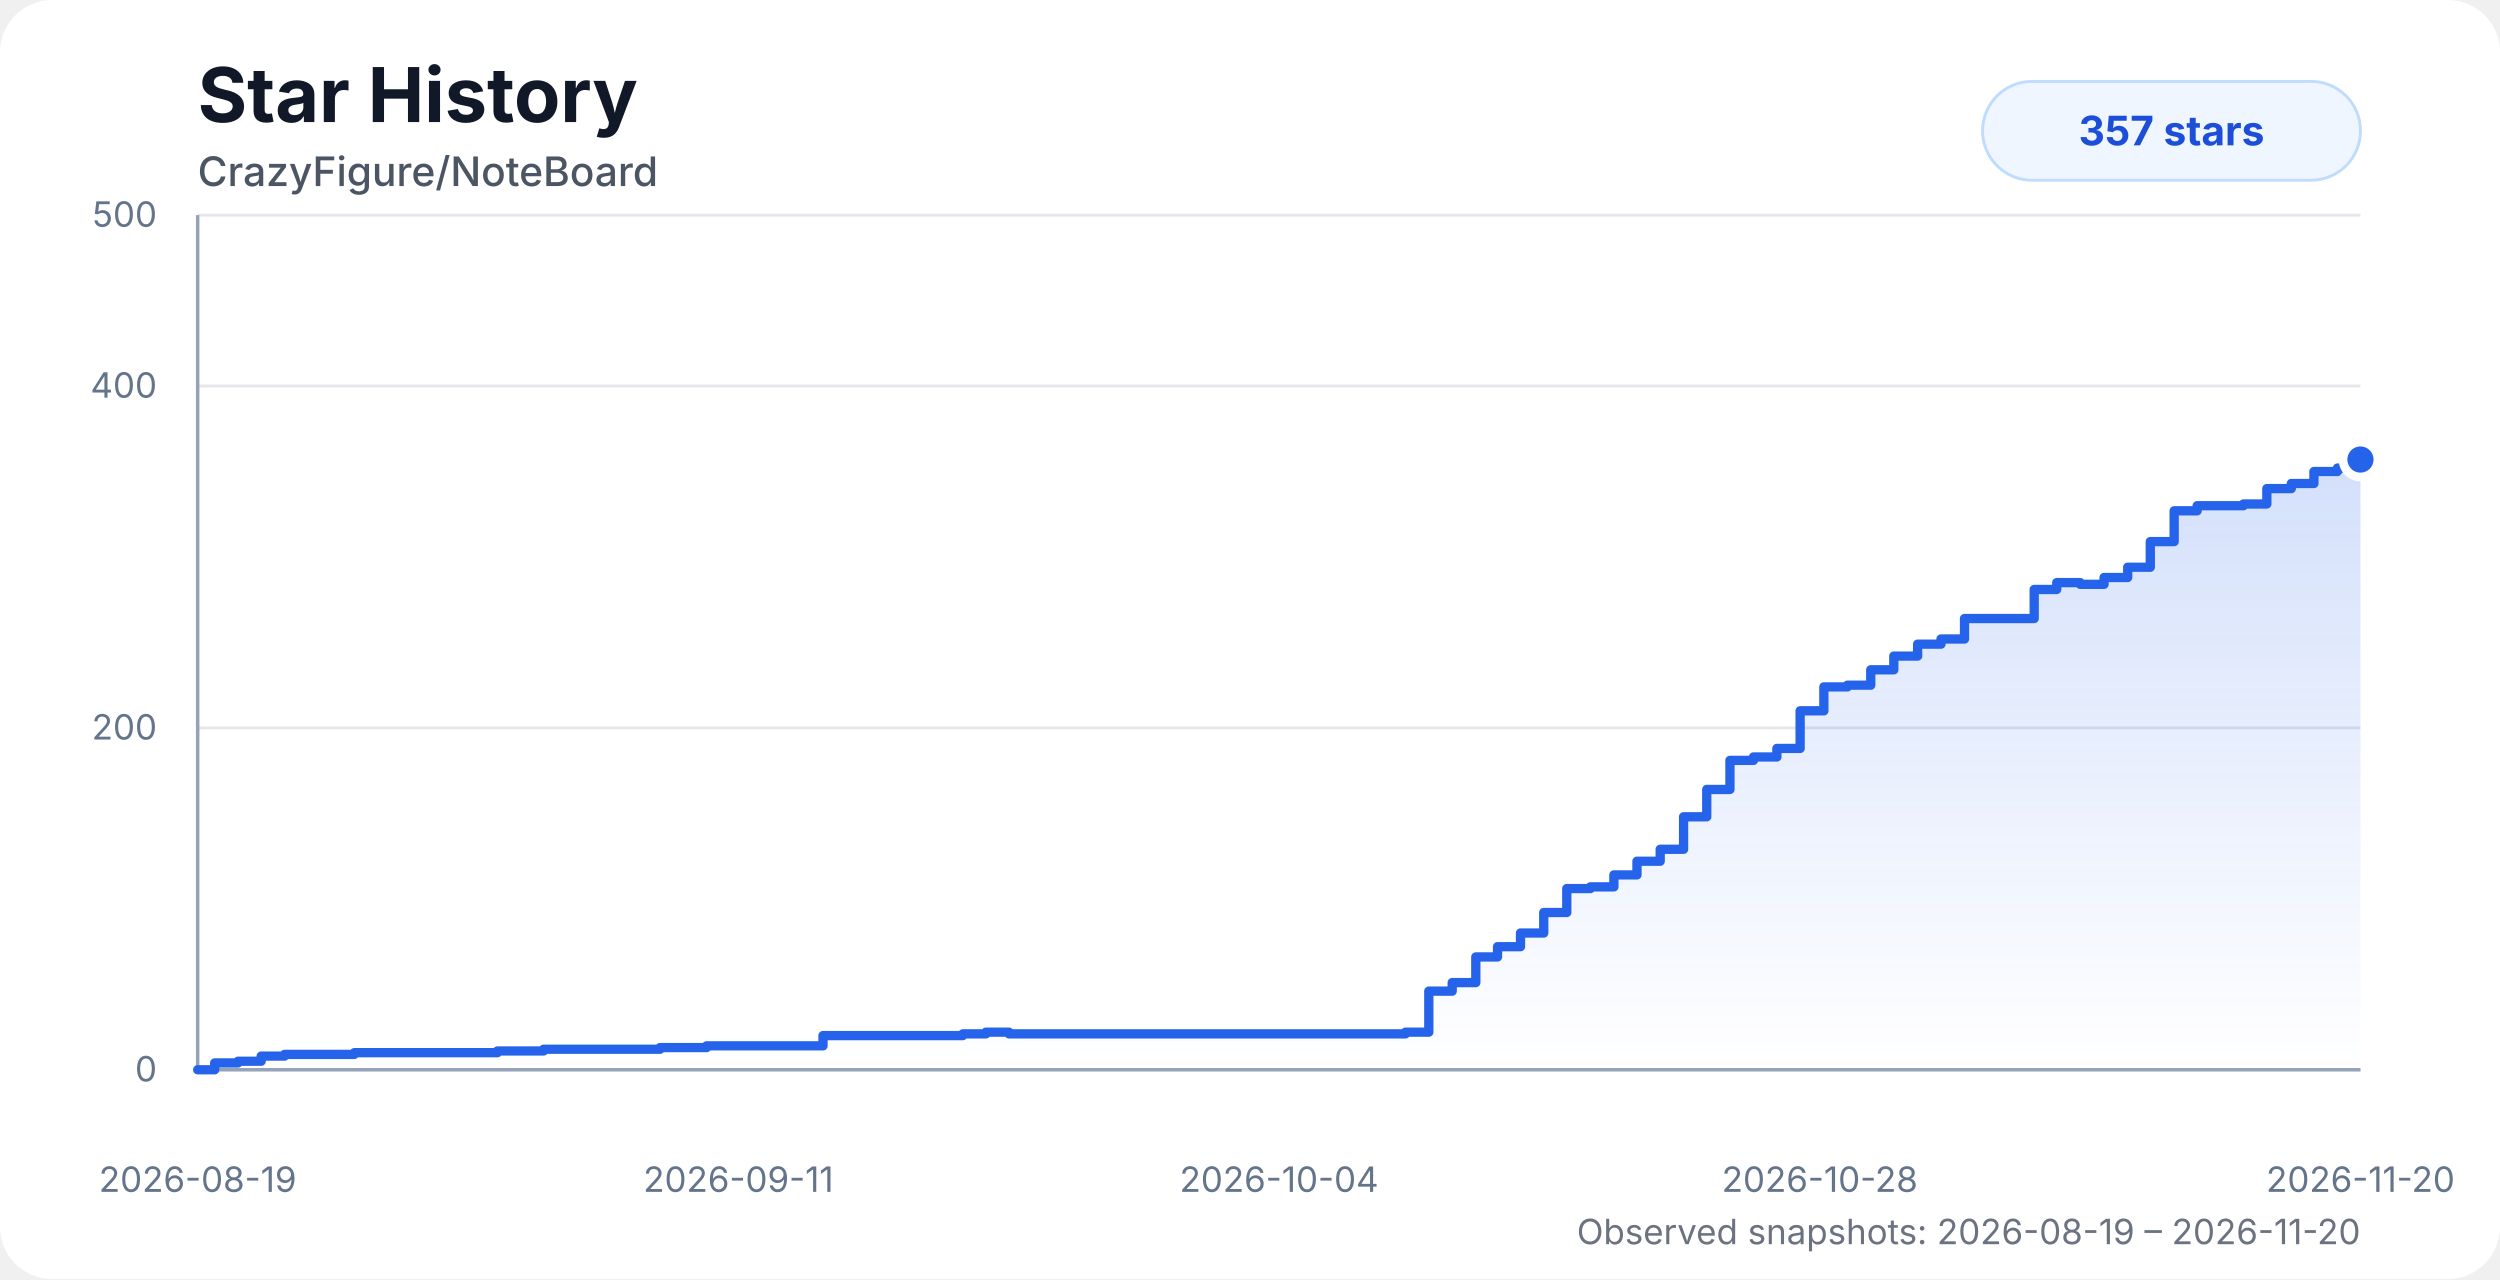
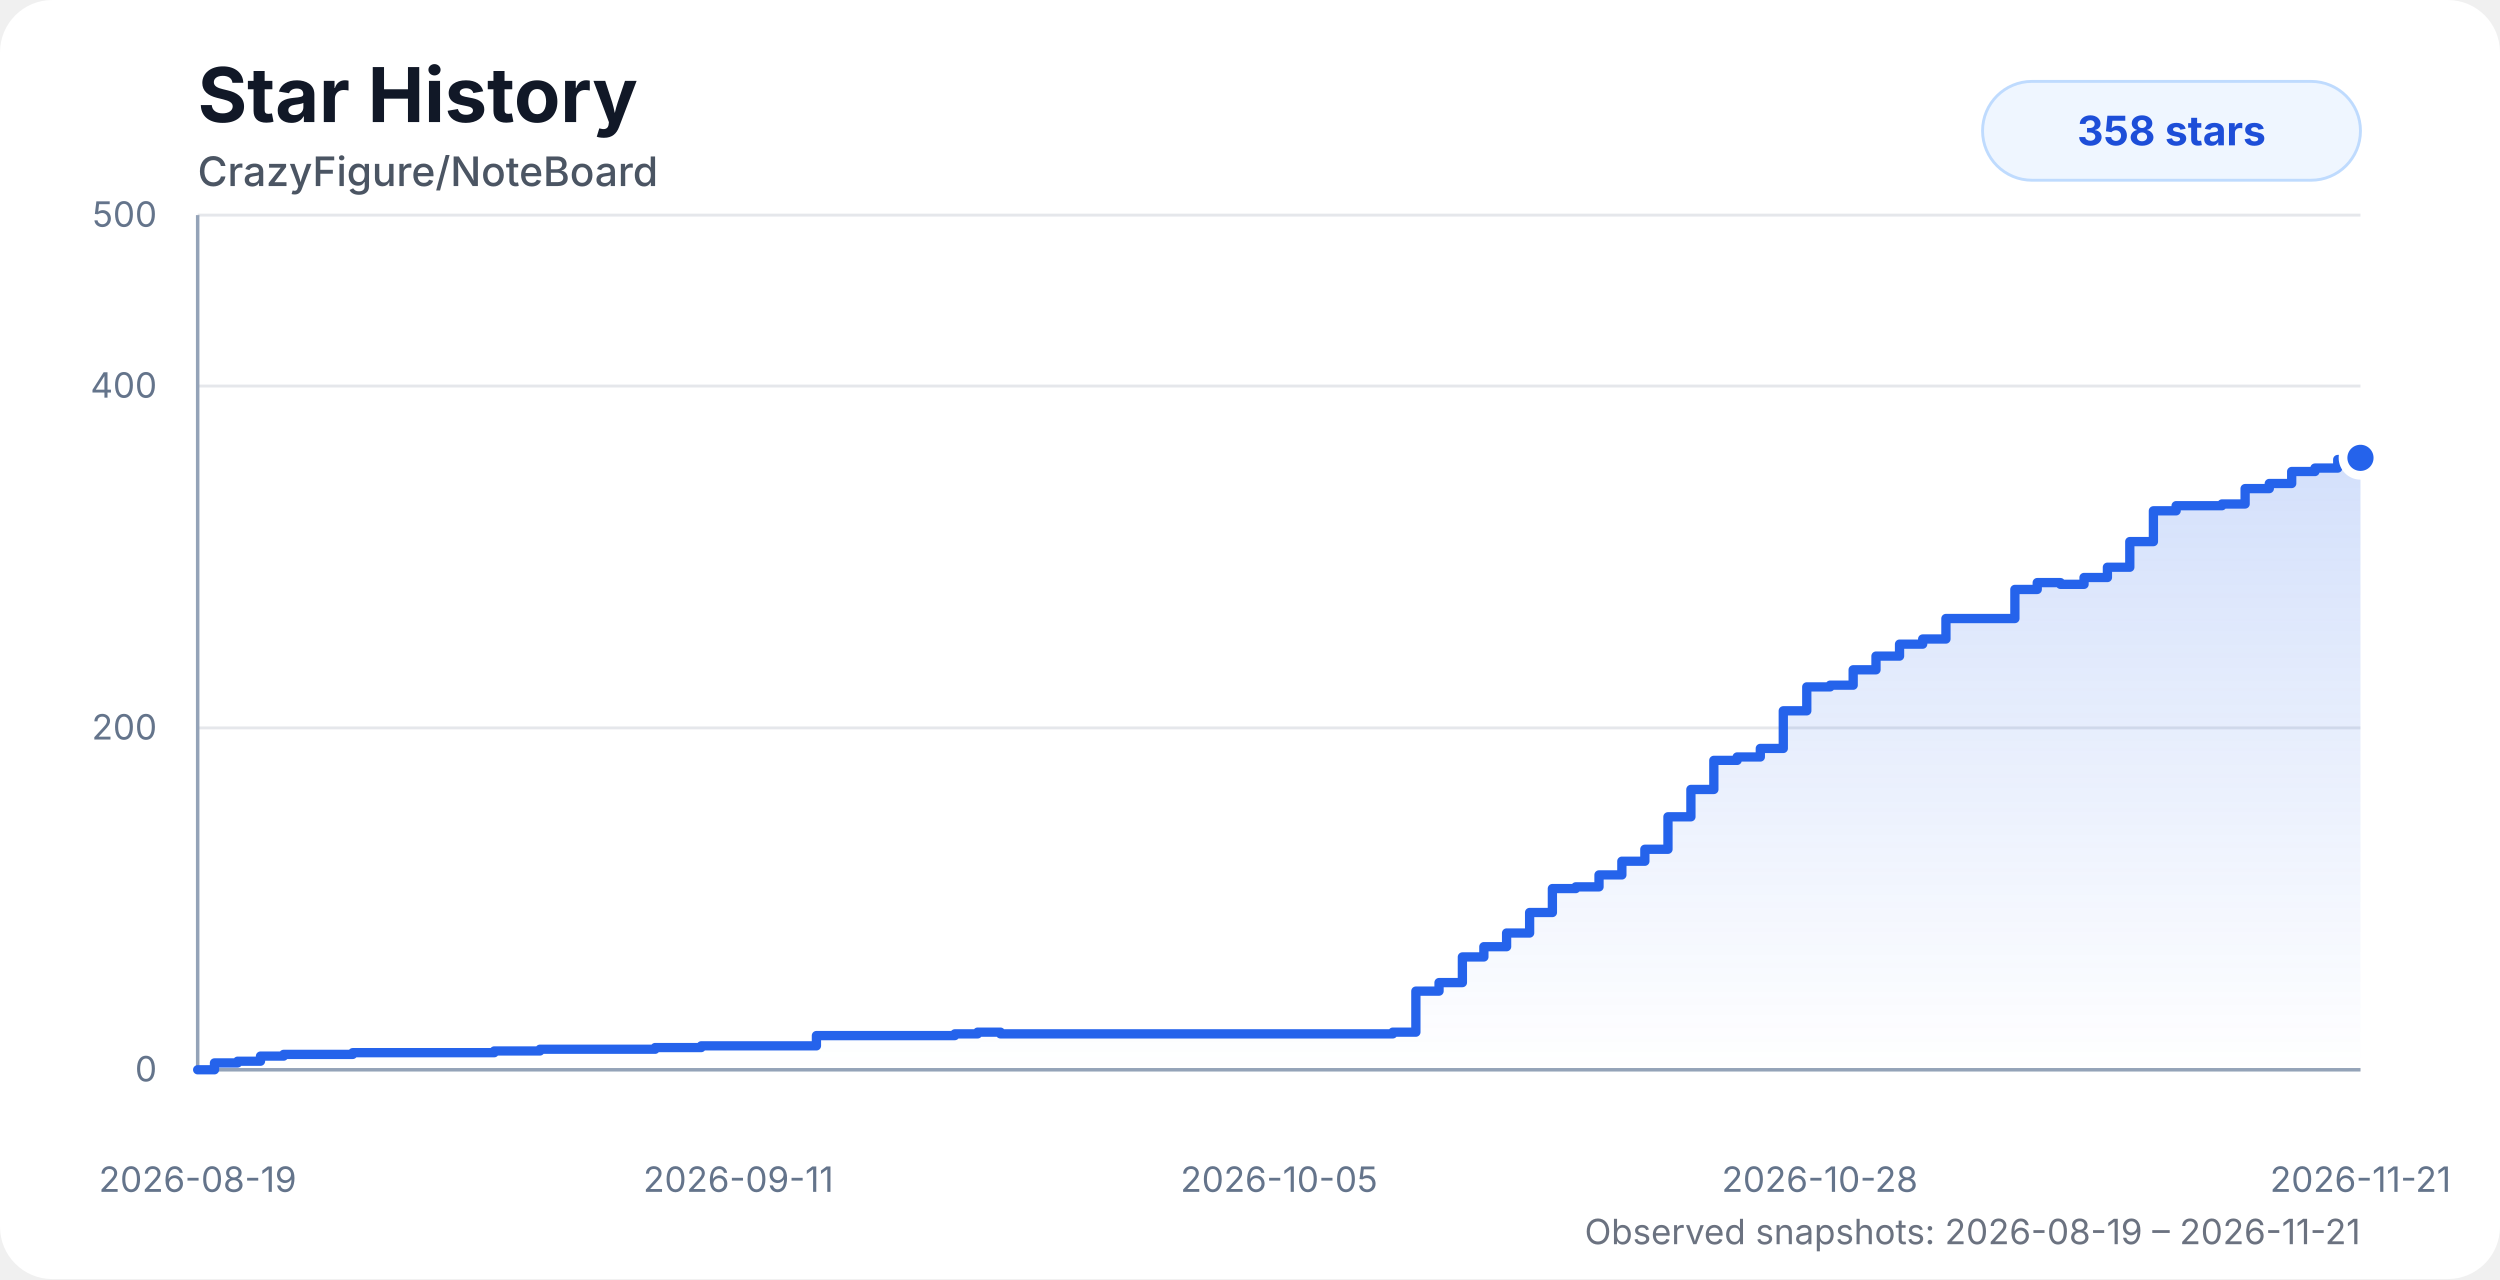
<svg xmlns="http://www.w3.org/2000/svg" width="860" height="440" viewBox="0 0 860 440" role="img" aria-labelledby="title desc">
  <style>
    .chart-bg { fill: #ffffff; }
    .title { fill: #111827; font: 700 26px system-ui, -apple-system, BlinkMacSystemFont, "Segoe UI", sans-serif; }
    .subtitle { fill: #4b5563; font: 500 14px system-ui, -apple-system, BlinkMacSystemFont, "Segoe UI", sans-serif; }
    .axis-label { fill: #64748b; font: 12px system-ui, -apple-system, BlinkMacSystemFont, "Segoe UI", sans-serif; }
    .grid { stroke: #e5e7eb; stroke-width: 1; }
    .axis { stroke: #94a3b8; stroke-width: 1.2; }
    .area { fill: url(#starGradient); opacity: 0.28; }
    .line { fill: none; stroke: #2563eb; stroke-width: 3.2; stroke-linecap: round; stroke-linejoin: round; }
    .dot { fill: #2563eb; stroke: #ffffff; stroke-width: 3; }
    .badge { fill: #eff6ff; stroke: #bfdbfe; }
    .badge-text { fill: #1d4ed8; font: 700 14px system-ui, -apple-system, BlinkMacSystemFont, "Segoe UI", sans-serif; }
    .status { fill: #6b7280; font: 12px system-ui, -apple-system, BlinkMacSystemFont, "Segoe UI", sans-serif; }
    @media (prefers-color-scheme: dark) {
      .chart-bg { fill: #0d1117; }
      .title { fill: #f8fafc; }
      .subtitle { fill: #cbd5e1; }
      .axis-label { fill: #94a3b8; }
      .grid { stroke: #1f2937; }
      .axis { stroke: #475569; }
      .dot { stroke: #0d1117; }
      .badge { fill: #172554; stroke: #1d4ed8; }
      .badge-text { fill: #bfdbfe; }
      .status { fill: #94a3b8; }
    }
  </style>
  <defs>
    <linearGradient id="starGradient" x1="0" x2="0" y1="0" y2="1">
      <stop offset="0%" stop-color="#2563eb" stop-opacity="0.72" />
      <stop offset="100%" stop-color="#2563eb" stop-opacity="0" />
    </linearGradient>
  </defs>
  <rect class="chart-bg" width="860" height="440" rx="18" />
  <text class="title" x="68" y="42">Star History</text>
  <text class="subtitle" x="68" y="64">CrazyFigure/NoteBoard</text>
  <g>
    <line class="grid" x1="68" y1="368" x2="812" y2="368" />
    <line class="grid" x1="68" y1="250.4" x2="812" y2="250.4" />
    <line class="grid" x1="68" y1="132.8" x2="812" y2="132.8" />
    <line class="grid" x1="68" y1="74" x2="812" y2="74" />
    <line class="axis" x1="68" y1="74" x2="68" y2="368" />
    <line class="axis" x1="68" y1="368" x2="812" y2="368" />
    <text class="axis-label" x="54" y="372" text-anchor="end">0</text>
    <text class="axis-label" x="54" y="254.4" text-anchor="end">200</text>
    <text class="axis-label" x="54" y="136.8" text-anchor="end">400</text>
    <text class="axis-label" x="54" y="78" text-anchor="end">500</text>
    <text class="axis-label" x="68" y="410" text-anchor="middle">2026-08-19</text>
    <text class="axis-label" x="254" y="410" text-anchor="middle">2026-09-11</text>
-     <text class="axis-label" x="440" y="410" text-anchor="middle">2026-10-04</text>
+     <text class="axis-label" x="440" y="410" text-anchor="middle">2026-10-05</text>
    <text class="axis-label" x="626" y="410" text-anchor="middle">2026-10-28</text>
-     <text class="axis-label" x="812" y="410" text-anchor="middle">2026-11-20</text>
+     <text class="axis-label" x="812" y="410" text-anchor="middle">2026-11-21</text>
  </g>
-   <path class="area" d="M 68 368 H 68 V 368 H 73.85 V 365.65 H 81.88 V 365.06 H 89.84 V 363.3 H 97.89 V 362.71 H 105.89 V 362.71 H 113.86 V 362.71 H 121.9 V 362.12 H 132.76 V 362.12 H 141.33 V 362.12 H 147.65 V 362.12 H 155.29 V 362.12 H 163.38 V 362.12 H 171.12 V 361.53 H 179 V 361.53 H 186.99 V 360.94 H 195.03 V 360.94 H 202.98 V 360.94 H 211.05 V 360.94 H 219.09 V 360.94 H 227.04 V 360.36 H 235.06 V 360.36 H 243.06 V 359.77 H 251.07 V 359.77 H 259.01 V 359.77 H 267.14 V 359.77 H 275.19 V 359.77 H 283.11 V 356.24 H 291.09 V 356.24 H 299.11 V 356.24 H 307.05 V 356.24 H 315.05 V 356.24 H 323.19 V 356.24 H 331.22 V 355.65 H 339.16 V 355.06 H 347.08 V 355.65 H 355.13 V 355.65 H 363.11 V 355.65 H 371.11 V 355.65 H 379.27 V 355.65 H 387.4 V 355.65 H 395.39 V 355.65 H 403.34 V 355.65 H 411.47 V 355.65 H 419.41 V 355.65 H 427.27 V 355.65 H 435.4 V 355.65 H 443.46 V 355.65 H 451.61 V 355.65 H 459.5 V 355.65 H 467.58 V 355.65 H 475.56 V 355.65 H 483.49 V 355.06 H 491.51 V 340.95 H 499.56 V 338.01 H 507.68 V 329.19 H 515.15 V 325.66 H 523.05 V 320.96 H 531.05 V 313.9 H 538.97 V 305.67 H 547.1 V 305.08 H 555.18 V 300.97 H 563.12 V 296.26 H 571.11 V 292.15 H 579.15 V 280.98 H 587.12 V 271.57 H 595.1 V 261.57 H 603.2 V 260.4 H 611.25 V 257.46 H 619.24 V 244.52 H 627.41 V 236.29 H 635.52 V 235.7 H 643.54 V 230.41 H 651.47 V 225.7 H 659.66 V 221.59 H 667.7 V 219.82 H 675.79 V 212.77 H 683.64 V 212.77 H 699.76 V 202.77 H 707.52 V 200.42 H 715.59 V 201.01 H 723.8 V 198.66 H 731.93 V 195.13 H 739.7 V 186.31 H 747.91 V 175.72 H 755.82 V 173.96 H 763.66 V 173.96 H 771.75 V 173.37 H 779.79 V 168.08 H 788.21 V 166.32 H 795.99 V 162.2 H 804.07 V 161.02 H 812 V 158.08 L 812 368 L 68 368 Z" />
-   <path class="line" d="M 68 368 H 68 V 368 H 73.85 V 365.65 H 81.88 V 365.06 H 89.84 V 363.3 H 97.89 V 362.71 H 105.89 V 362.71 H 113.86 V 362.71 H 121.9 V 362.12 H 132.76 V 362.12 H 141.33 V 362.12 H 147.65 V 362.12 H 155.29 V 362.12 H 163.38 V 362.12 H 171.12 V 361.53 H 179 V 361.53 H 186.99 V 360.94 H 195.03 V 360.94 H 202.98 V 360.94 H 211.05 V 360.94 H 219.09 V 360.94 H 227.04 V 360.36 H 235.06 V 360.36 H 243.06 V 359.77 H 251.07 V 359.77 H 259.01 V 359.77 H 267.14 V 359.77 H 275.19 V 359.77 H 283.11 V 356.24 H 291.09 V 356.24 H 299.11 V 356.24 H 307.05 V 356.24 H 315.05 V 356.24 H 323.19 V 356.24 H 331.22 V 355.65 H 339.16 V 355.06 H 347.08 V 355.65 H 355.13 V 355.65 H 363.11 V 355.65 H 371.11 V 355.65 H 379.27 V 355.65 H 387.4 V 355.65 H 395.39 V 355.65 H 403.34 V 355.65 H 411.47 V 355.65 H 419.41 V 355.65 H 427.27 V 355.65 H 435.4 V 355.65 H 443.46 V 355.65 H 451.61 V 355.65 H 459.5 V 355.65 H 467.58 V 355.65 H 475.56 V 355.65 H 483.49 V 355.06 H 491.51 V 340.95 H 499.56 V 338.01 H 507.68 V 329.19 H 515.15 V 325.66 H 523.05 V 320.96 H 531.05 V 313.9 H 538.97 V 305.67 H 547.1 V 305.08 H 555.18 V 300.97 H 563.12 V 296.26 H 571.11 V 292.15 H 579.15 V 280.98 H 587.12 V 271.57 H 595.1 V 261.57 H 603.2 V 260.4 H 611.25 V 257.46 H 619.24 V 244.52 H 627.41 V 236.29 H 635.52 V 235.7 H 643.54 V 230.41 H 651.47 V 225.7 H 659.66 V 221.59 H 667.7 V 219.82 H 675.79 V 212.77 H 683.64 V 212.77 H 699.76 V 202.77 H 707.52 V 200.42 H 715.59 V 201.01 H 723.8 V 198.66 H 731.93 V 195.13 H 739.7 V 186.31 H 747.91 V 175.72 H 755.82 V 173.96 H 763.66 V 173.96 H 771.75 V 173.37 H 779.79 V 168.08 H 788.21 V 166.32 H 795.99 V 162.2 H 804.07 V 161.02 H 812 V 158.08" />
-   <circle class="dot" cx="812" cy="158.08" r="6" />
+   <path class="area" d="M 68 368 H 68 V 368 H 73.78 V 365.65 H 81.74 V 365.06 H 89.61 V 363.3 H 97.57 V 362.71 H 105.49 V 362.71 H 113.38 V 362.71 H 121.34 V 362.12 H 132.08 V 362.12 H 140.56 V 362.12 H 146.82 V 362.12 H 154.37 V 362.12 H 162.38 V 362.12 H 170.03 V 361.53 H 177.83 V 361.53 H 185.74 V 360.94 H 193.7 V 360.94 H 201.56 V 360.94 H 209.54 V 360.94 H 217.5 V 360.94 H 225.37 V 360.36 H 233.31 V 360.36 H 241.22 V 359.77 H 249.15 V 359.77 H 257 V 359.77 H 265.05 V 359.77 H 273.01 V 359.77 H 280.85 V 356.24 H 288.75 V 356.24 H 296.68 V 356.24 H 304.54 V 356.24 H 312.45 V 356.24 H 320.51 V 356.24 H 328.46 V 355.65 H 336.31 V 355.06 H 344.15 V 355.65 H 352.11 V 355.65 H 360.01 V 355.65 H 367.93 V 355.65 H 376 V 355.65 H 384.05 V 355.65 H 391.95 V 355.65 H 399.82 V 355.65 H 407.86 V 355.65 H 415.72 V 355.65 H 423.49 V 355.65 H 431.54 V 355.65 H 439.51 V 355.65 H 447.58 V 355.65 H 455.39 V 355.65 H 463.38 V 355.65 H 471.28 V 355.65 H 479.13 V 355.06 H 487.06 V 340.95 H 495.03 V 338.01 H 503.06 V 329.19 H 510.45 V 325.66 H 518.27 V 320.96 H 526.19 V 313.9 H 534.02 V 305.67 H 542.06 V 305.08 H 550.06 V 300.97 H 557.92 V 296.26 H 565.83 V 292.15 H 573.78 V 280.98 H 581.67 V 271.57 H 589.56 V 261.57 H 597.58 V 260.4 H 605.55 V 257.46 H 613.45 V 244.52 H 621.53 V 236.29 H 629.56 V 235.7 H 637.49 V 230.41 H 645.34 V 225.7 H 653.44 V 221.59 H 661.4 V 219.82 H 669.4 V 212.77 H 677.17 V 212.77 H 693.12 V 202.77 H 700.81 V 200.42 H 708.79 V 201.01 H 716.91 V 198.66 H 724.95 V 195.13 H 732.65 V 186.31 H 740.77 V 175.72 H 748.59 V 173.96 H 756.35 V 173.96 H 764.35 V 173.37 H 772.32 V 168.08 H 780.64 V 166.32 H 788.34 V 162.2 H 796.34 V 161.02 H 804.18 V 158.08 H 812 V 157.5 L 812 368 L 68 368 Z" />
+   <path class="line" d="M 68 368 H 68 V 368 H 73.78 V 365.65 H 81.74 V 365.06 H 89.61 V 363.3 H 97.57 V 362.71 H 105.49 V 362.71 H 113.38 V 362.71 H 121.34 V 362.12 H 132.08 V 362.12 H 140.56 V 362.12 H 146.82 V 362.12 H 154.37 V 362.12 H 162.38 V 362.12 H 170.03 V 361.53 H 177.83 V 361.53 H 185.74 V 360.94 H 193.7 V 360.94 H 201.56 V 360.94 H 209.54 V 360.94 H 217.5 V 360.94 H 225.37 V 360.36 H 233.31 V 360.36 H 241.22 V 359.77 H 249.15 V 359.77 H 257 V 359.77 H 265.05 V 359.77 H 273.01 V 359.77 H 280.85 V 356.24 H 288.75 V 356.24 H 296.68 V 356.24 H 304.54 V 356.24 H 312.45 V 356.24 H 320.51 V 356.24 H 328.46 V 355.65 H 336.31 V 355.06 H 344.15 V 355.65 H 352.11 V 355.65 H 360.01 V 355.65 H 367.93 V 355.65 H 376 V 355.65 H 384.05 V 355.65 H 391.95 V 355.65 H 399.82 V 355.65 H 407.86 V 355.65 H 415.72 V 355.65 H 423.49 V 355.65 H 431.54 V 355.65 H 439.51 V 355.65 H 447.58 V 355.65 H 455.39 V 355.65 H 463.38 V 355.65 H 471.28 V 355.65 H 479.13 V 355.06 H 487.06 V 340.95 H 495.03 V 338.01 H 503.06 V 329.19 H 510.45 V 325.66 H 518.27 V 320.96 H 526.19 V 313.9 H 534.02 V 305.67 H 542.06 V 305.08 H 550.06 V 300.97 H 557.92 V 296.26 H 565.83 V 292.15 H 573.78 V 280.98 H 581.67 V 271.57 H 589.56 V 261.57 H 597.58 V 260.4 H 605.55 V 257.46 H 613.45 V 244.52 H 621.53 V 236.29 H 629.56 V 235.7 H 637.49 V 230.41 H 645.34 V 225.7 H 653.44 V 221.59 H 661.4 V 219.82 H 669.4 V 212.77 H 677.17 V 212.77 H 693.12 V 202.77 H 700.81 V 200.42 H 708.79 V 201.01 H 716.91 V 198.66 H 724.95 V 195.13 H 732.65 V 186.31 H 740.77 V 175.72 H 748.59 V 173.96 H 756.35 V 173.96 H 764.35 V 173.37 H 772.32 V 168.08 H 780.64 V 166.32 H 788.34 V 162.2 H 796.34 V 161.02 H 804.18 V 158.08 H 812 V 157.5" />
+   <circle class="dot" cx="812" cy="157.5" r="6" />
  <rect class="badge" x="682" y="28" width="130" height="34" rx="17" />
-   <text class="badge-text" x="747" y="50" text-anchor="middle">357 stars</text>
-   <text class="status" x="812" y="428" text-anchor="end">Observed snapshots: 2026-08-19 – 2026-11-20</text>
+   <text class="badge-text" x="747" y="50" text-anchor="middle">358 stars</text>
+   <text class="status" x="812" y="428" text-anchor="end">Observed snapshots: 2026-08-19 – 2026-11-21</text>
</svg>
